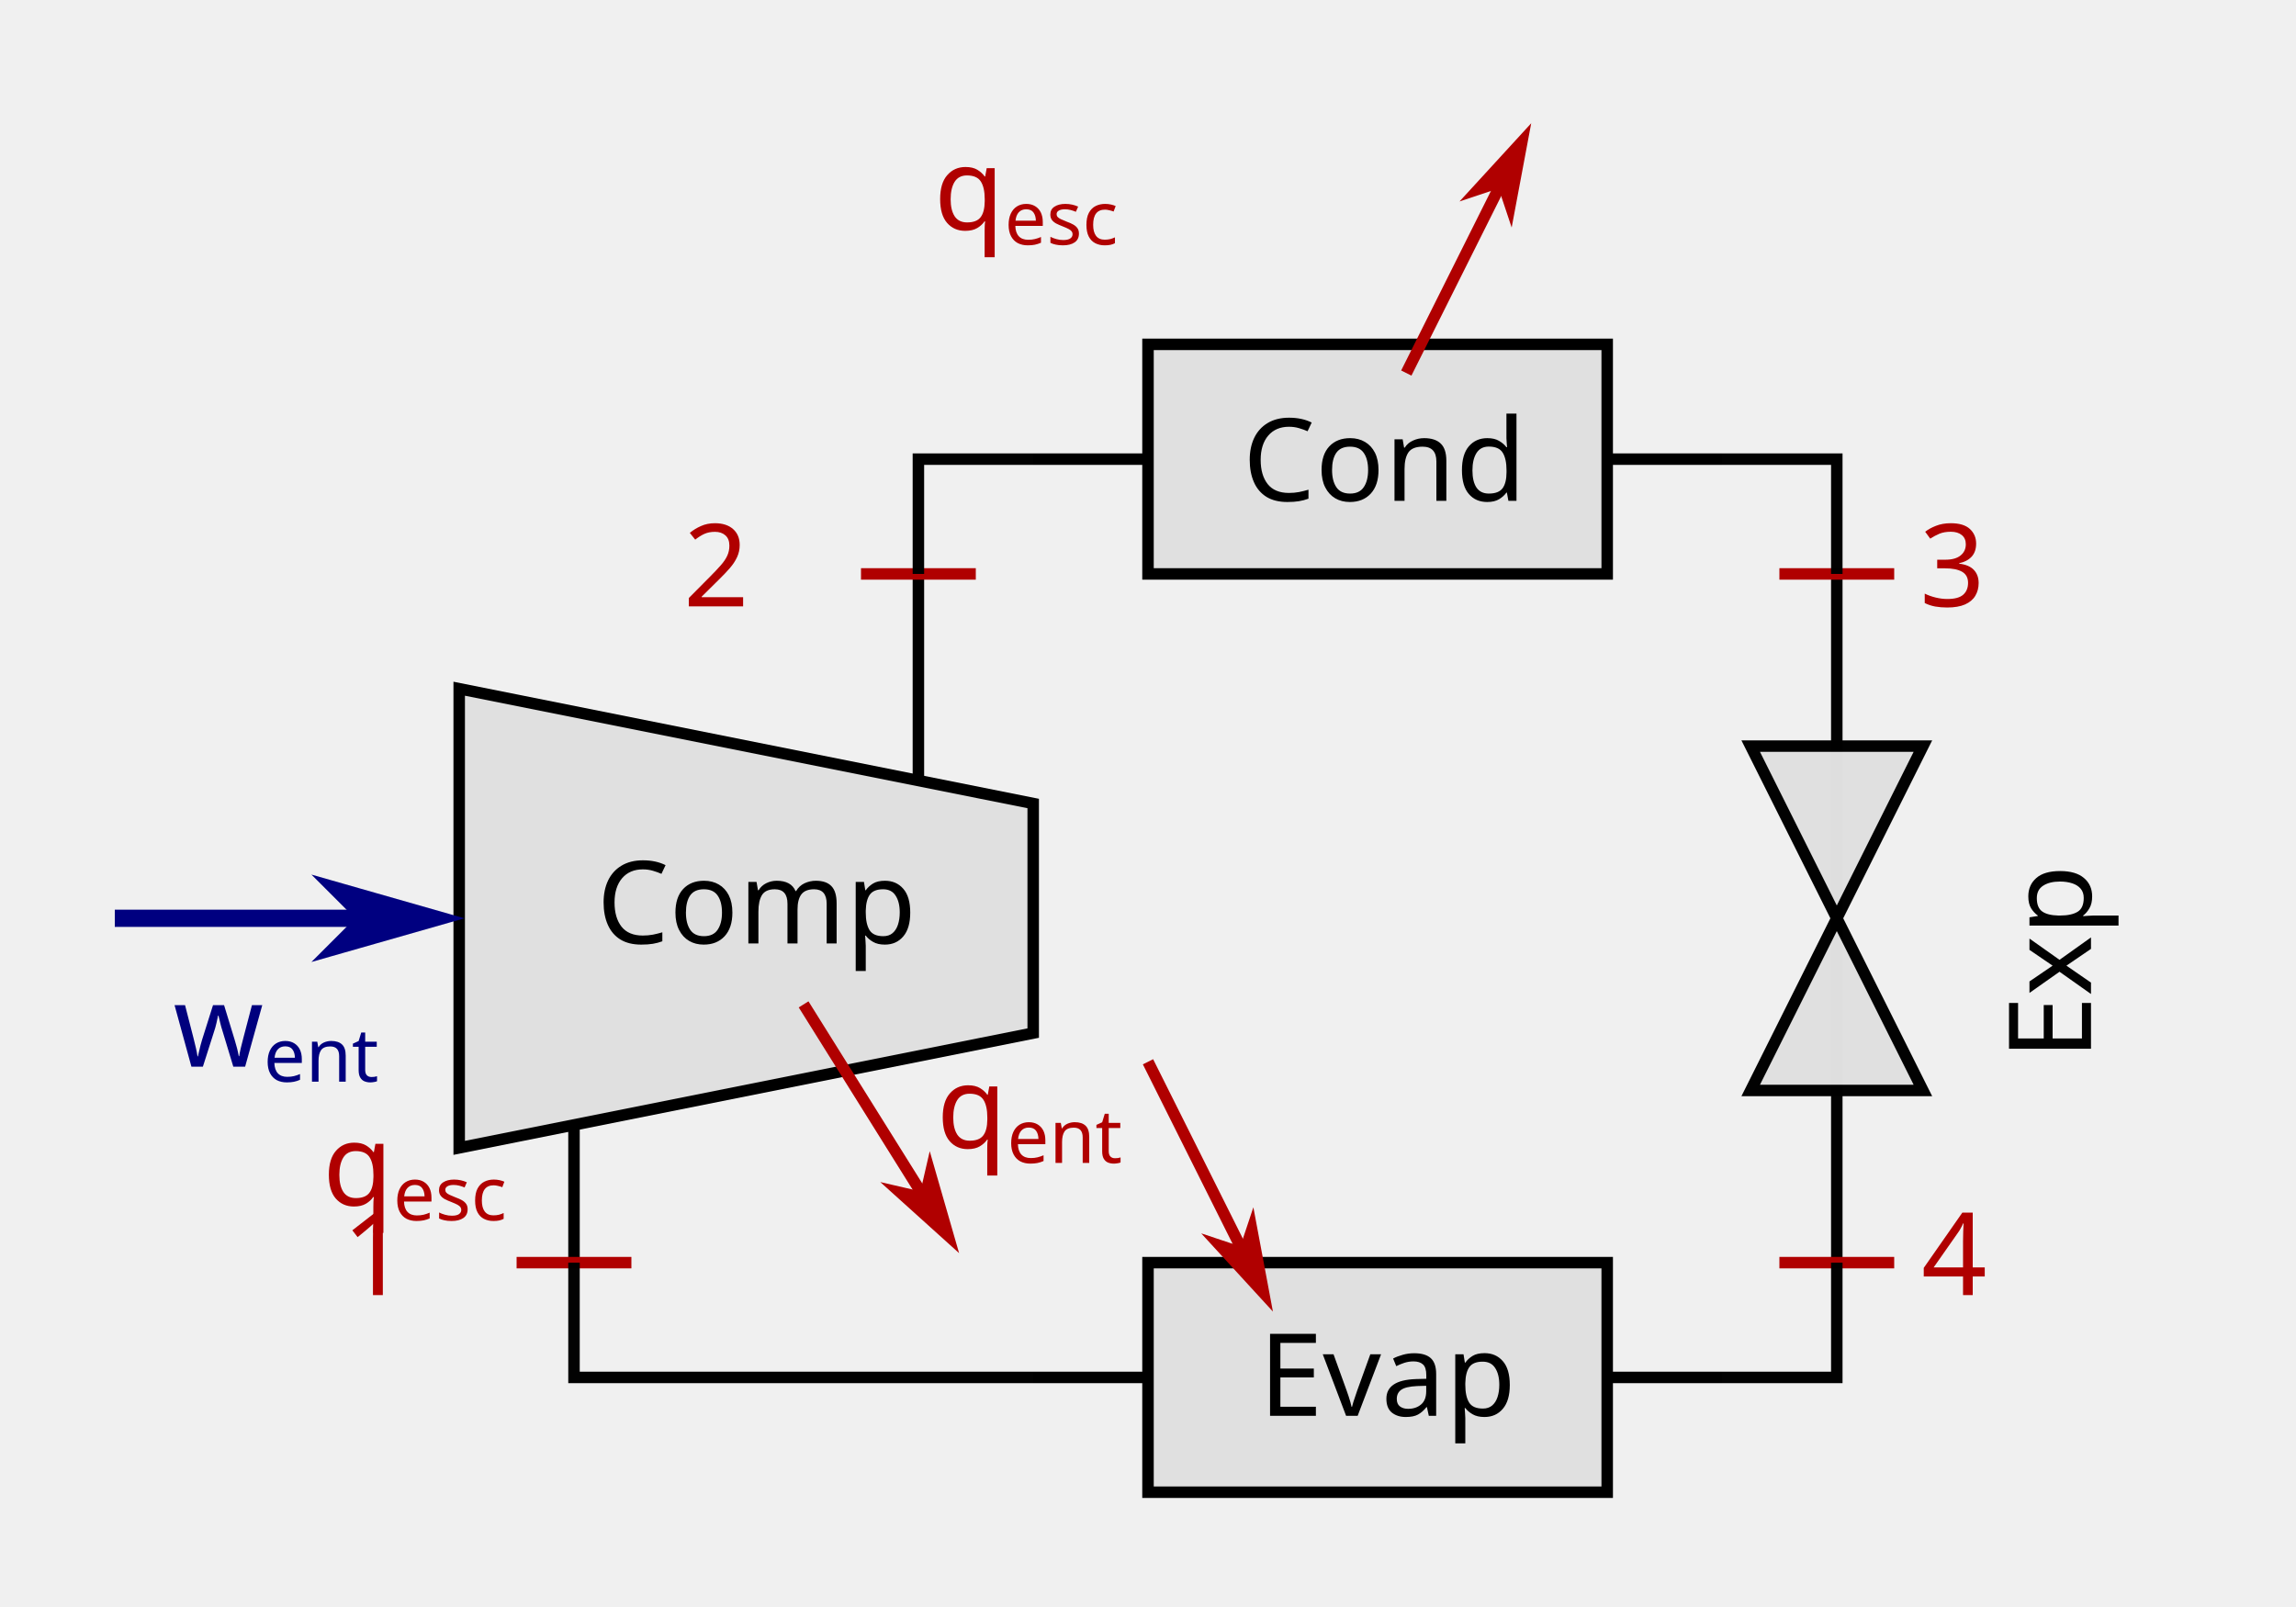
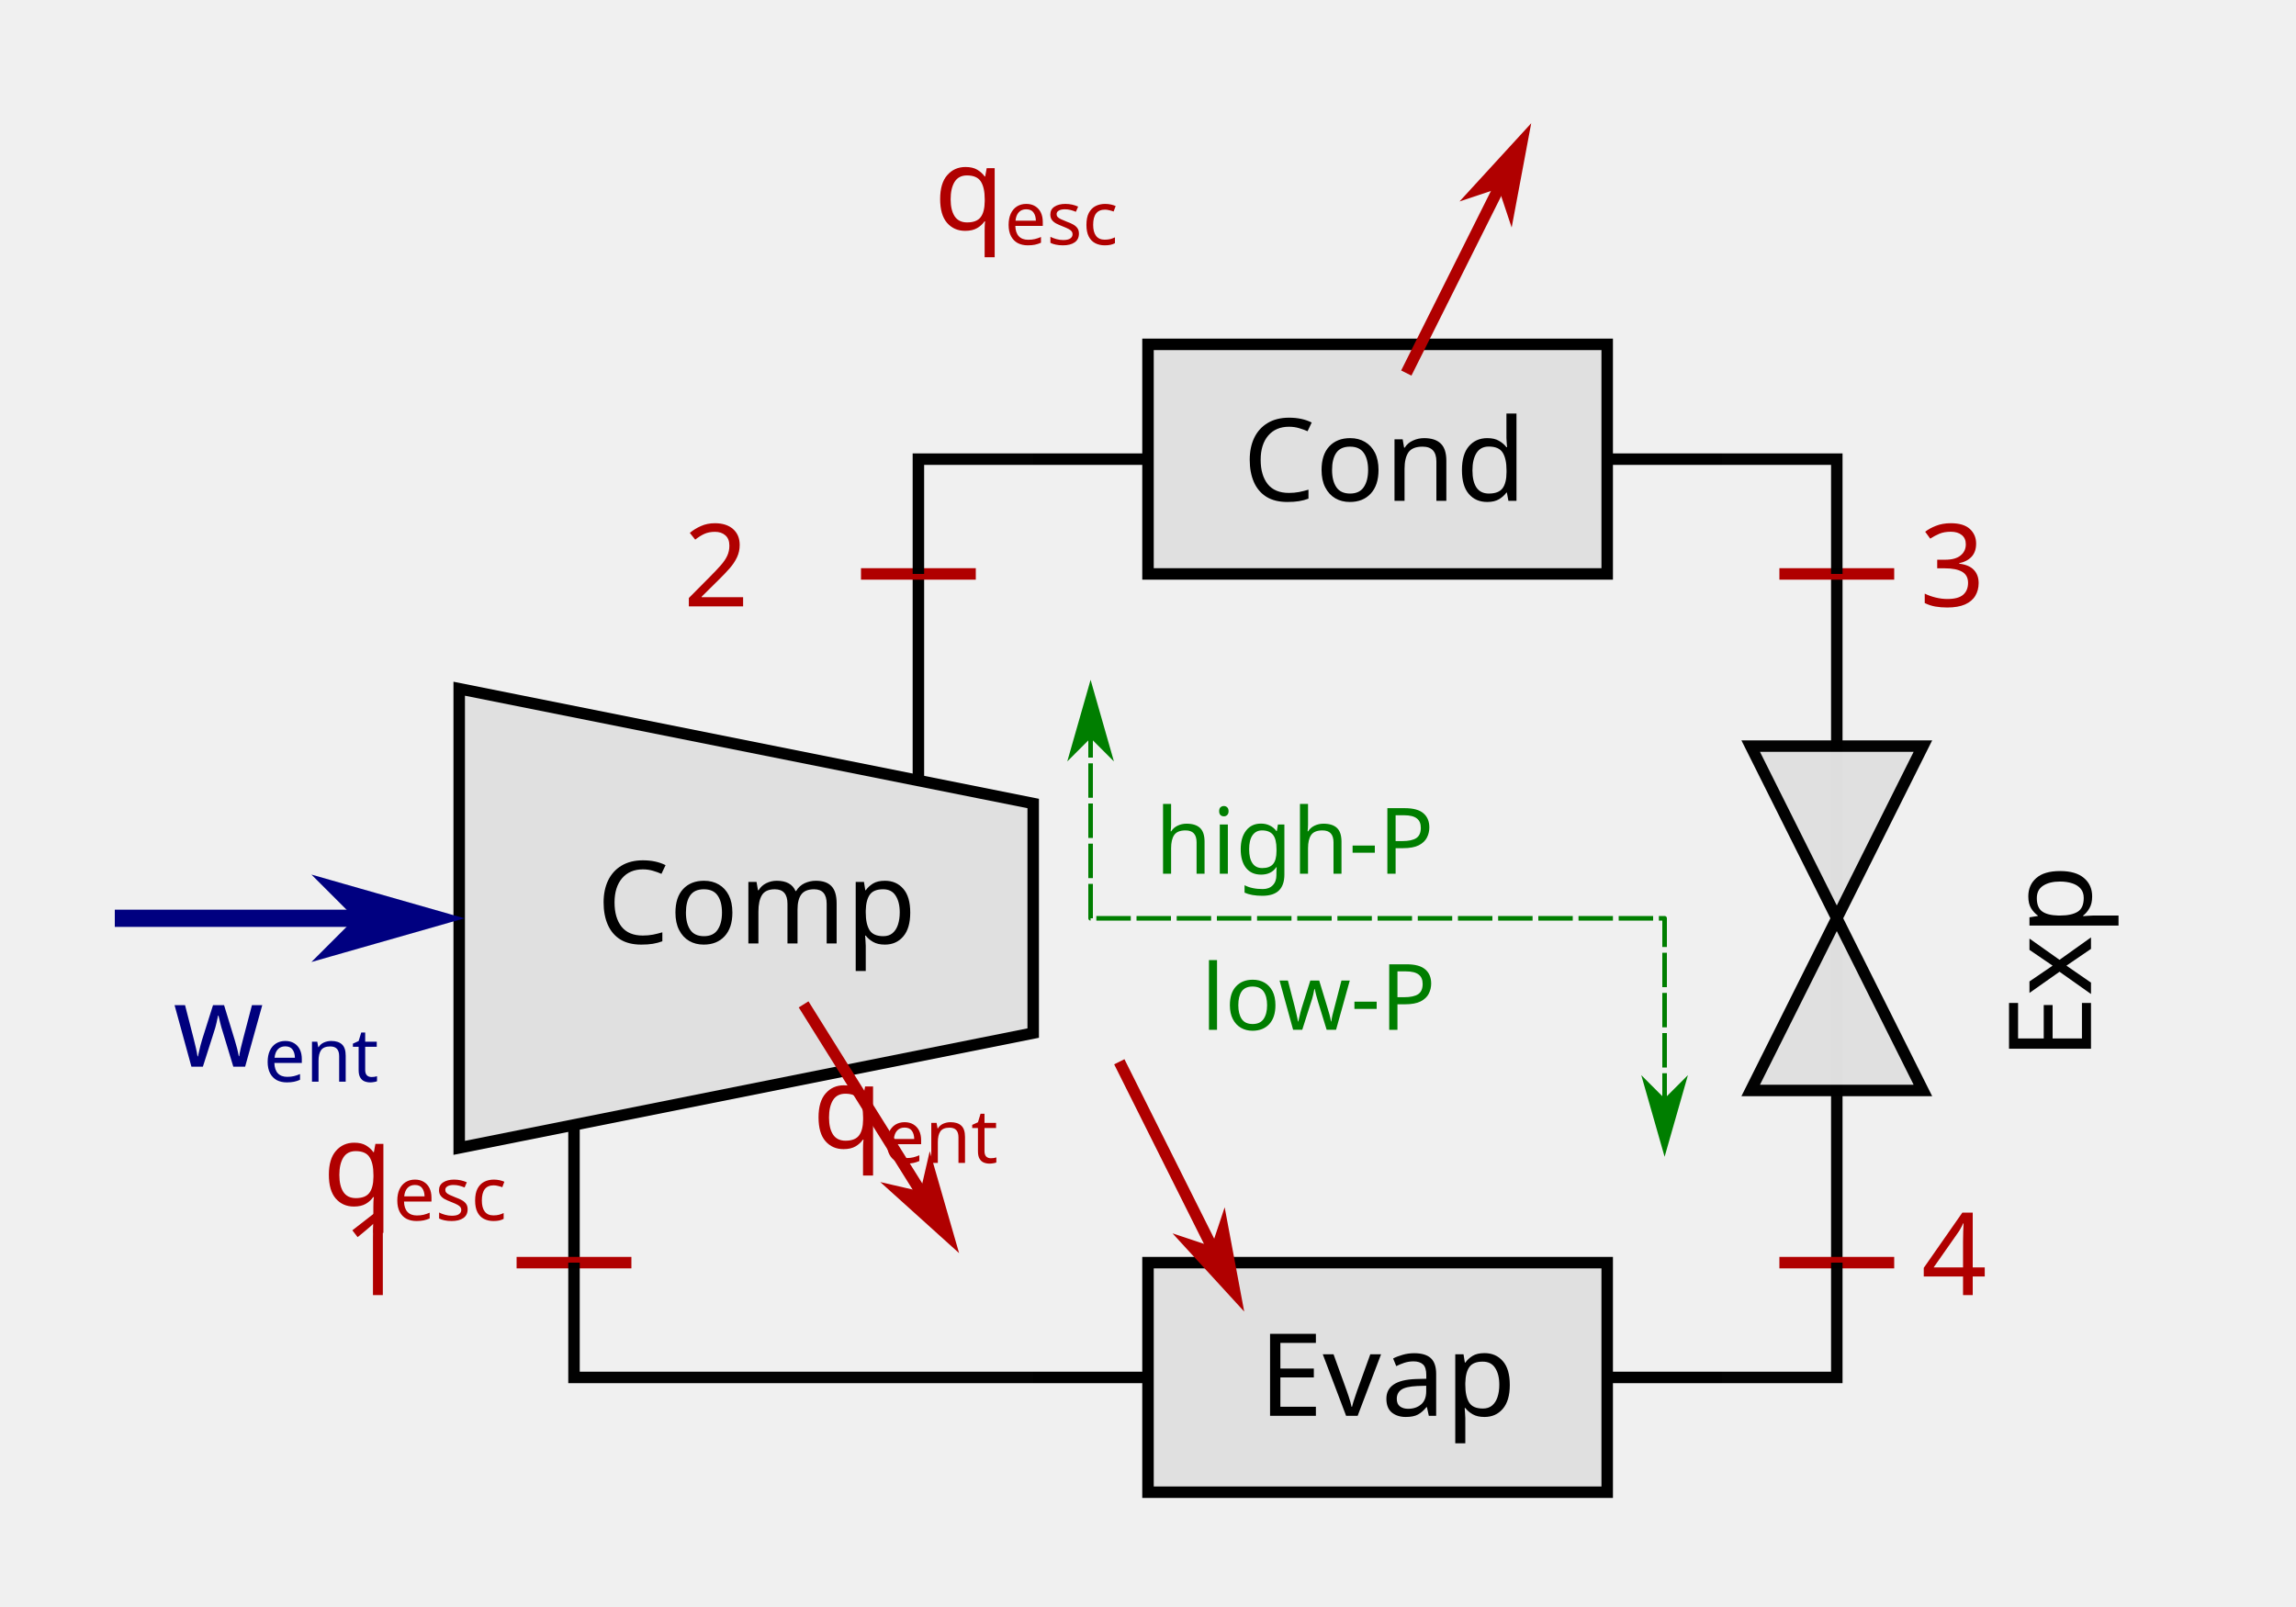
<svg xmlns="http://www.w3.org/2000/svg" width="400" height="280" viewBox="0 0 400 280" version="1.1" id="svg1097">
  <defs id="defs1091">
+     <marker style="overflow:visible" id="Arrow1Lstart" refX="0.0" refY="0.0" orient="auto">
+       <path transform="scale(0.8) translate(12.5,0)" style="fill-rule:evenodd;stroke:#007e00;stroke-width:1pt;stroke-opacity:1;fill:#007e00;fill-opacity:1" d="M 0.0,0.0 L 5.0,-5.0 L -12.5,0.0 L 5.0,5.0 L 0.0,0.0 z " id="path927" />
+     </marker>
+     <marker style="overflow:visible;" id="marker1235" refX="0.0" refY="0.0" orient="auto">
+       <path transform="scale(0.8) rotate(180) translate(12.5,0)" style="fill-rule:evenodd;stroke:#000000;stroke-width:1pt;stroke-opacity:1;fill:#ffffff;fill-opacity:0.2" d="M 0.0,0.0 L 5.0,-5.0 L -12.5,0.0 L 5.0,5.0 L 0.0,0.0 z " id="path1233" />
+     </marker>
+     <marker style="overflow:visible;" id="Arrow1Lend" refX="0.0" refY="0.0" orient="auto">
+       <path transform="scale(0.8) rotate(180) translate(12.5,0)" style="fill-rule:evenodd;stroke:#007e00;stroke-width:1pt;stroke-opacity:1;fill:#007e00;fill-opacity:1" d="M 0.0,0.0 L 5.0,-5.0 L -12.5,0.0 L 5.0,5.0 L 0.0,0.0 z " id="path930" />
+     </marker>
    <marker orient="auto" refY="0" refX="0" id="Arrow1Mend4-8" style="overflow:visible">
      <path id="path6032-34" d="M 0,0 5,-5 -12.5,0 5,5 Z" style="fill:#b00000;fill-rule:evenodd;stroke:#b00000;stroke-width:1pt" transform="matrix(-0.4,0,0,-0.4,-4,0)" />
    </marker>
    <marker orient="auto" refY="0" refX="0" id="Arrow1MendG-2" style="overflow:visible">
      <path id="path5557-2" d="M 0,0 5,-5 -12.5,0 5,5 Z" style="fill:#000080;fill-rule:evenodd;stroke:#000080;stroke-width:1pt" transform="matrix(-0.4,0,0,-0.4,-4,0)" />
    </marker>
    <marker style="overflow:visible" id="marker28674-3-2" refX="0" refY="0" orient="auto">
      <path transform="matrix(-0.4,0,0,-0.4,-4,0)" style="fill:#b00000;fill-opacity:1;fill-rule:evenodd;stroke:#b00000;stroke-width:1pt;stroke-opacity:1" d="M 0,0 5,-5 -12.5,0 5,5 Z" id="path28672-6-2" />
    </marker>
    <marker style="overflow:visible" id="marker28674-3-0" refX="0" refY="0" orient="auto">
      <path transform="matrix(-0.4,0,0,-0.4,-4,0)" style="fill:#b00000;fill-opacity:1;fill-rule:evenodd;stroke:#b00000;stroke-width:1pt;stroke-opacity:1" d="M 0,0 5,-5 -12.5,0 5,5 Z" id="path28672-6-5" />
    </marker>
    <marker orient="auto" refY="0" refX="0" id="Arrow1Mend4-8-9" style="overflow:visible">
      <path id="path6032-34-2" d="M 0,0 5,-5 -12.5,0 5,5 Z" style="fill:#b00000;fill-rule:evenodd;stroke:#b00000;stroke-width:1pt" transform="matrix(-0.4,0,0,-0.4,-4,0)" />
    </marker>
  </defs>
  <g id="layer1" transform="translate(0,-458.25)">
    <path id="path15573-4" d="m 100,618.25 v 60" style="color:#000000;display:inline;overflow:visible;visibility:visible;fill:#e0e0e0;fill-opacity:1;fill-rule:nonzero;stroke:#000000;stroke-width:2;stroke-linecap:butt;stroke-linejoin:miter;stroke-miterlimit:4;stroke-dasharray:none;stroke-dashoffset:0;stroke-opacity:1;marker:none;enable-background:accumulate" />
    <path id="path15575-5" d="M 160,618.25 V 558.25" style="color:#000000;display:inline;overflow:visible;visibility:visible;fill:#e0e0e0;fill-opacity:1;fill-rule:nonzero;stroke:#000000;stroke-width:2;stroke-linecap:butt;stroke-linejoin:miter;stroke-miterlimit:4;stroke-dasharray:none;stroke-dashoffset:0;stroke-opacity:1;marker:none;enable-background:accumulate" />
    <path id="path15571-17" d="m 180,638.25 -100,20 v -80 l 100,20 z" style="color:#000000;display:inline;overflow:visible;visibility:visible;fill:#e0e0e0;fill-opacity:1;fill-rule:nonzero;stroke:#000000;stroke-width:2;stroke-linecap:butt;stroke-linejoin:miter;stroke-miterlimit:4;stroke-dasharray:none;stroke-dashoffset:0;stroke-opacity:1;marker:none;enable-background:accumulate" />
    <path id="path15577-5" d="M 20,618.25 H 75" style="color:#000000;display:inline;overflow:visible;visibility:visible;fill:#e0e0e0;fill-opacity:1;fill-rule:nonzero;stroke:#000080;stroke-width:3;stroke-linecap:butt;stroke-linejoin:miter;stroke-miterlimit:4;stroke-dasharray:none;stroke-dashoffset:0;stroke-opacity:1;marker:none;marker-end:url(#Arrow1MendG-2);enable-background:accumulate" />
    <text xml:space="preserve" x="30.19" y="644.117" id="text15583-7" style="line-height:0%;display:inline;fill:#00007e;fill-opacity:1;stroke:none">
      <tspan id="tspan15581-1" x="30.19" y="644.117" style="font-style:normal;font-variant:normal;font-weight:normal;font-stretch:normal;font-size:20px;line-height:1.25;font-family:'SBL Greek';-inkscape-font-specification:'SBL Greek';fill:#00007e;fill-opacity:1;stroke:none">w<tspan style="font-size:65.001%;baseline-shift:sub;fill:#00007e;fill-opacity:1;stroke:none" id="tspan15579-6">ent</tspan>
      </tspan>
    </text>
    <text xml:space="preserve" style="font-style:normal;font-variant:normal;font-weight:normal;font-stretch:normal;line-height:0%;font-family:'SBL Greek';-inkscape-font-specification:'SBL Greek';text-align:start;letter-spacing:0px;word-spacing:0px;text-anchor:start;display:inline;fill:#000000;fill-opacity:1;stroke:none" x="103.936" y="622.635" id="text15589-9">
      <tspan id="tspan15587-8" x="103.936" y="622.635" style="font-size:20px;line-height:1.25">Comp</tspan>
    </text>
    <path id="path15601-7" d="M 170,558.25 H 150" style="color:#000000;display:inline;overflow:visible;visibility:visible;fill:#e0e0e0;fill-opacity:1;fill-rule:nonzero;stroke:#b00000;stroke-width:2;stroke-linecap:butt;stroke-linejoin:miter;stroke-miterlimit:4;stroke-dasharray:none;stroke-dashoffset:0;stroke-opacity:1;marker:none;enable-background:accumulate" />
    <text id="text15605-9" y="563.899" x="146.094" style="font-style:normal;font-variant:normal;font-weight:normal;font-stretch:normal;line-height:0%;font-family:'SBL Greek';-inkscape-font-specification:'SBL Greek';text-align:end;letter-spacing:0px;word-spacing:0px;text-anchor:end;display:inline;fill:#b00000;fill-opacity:1;stroke:none" xml:space="preserve">
      <tspan style="font-size:20px;line-height:1.25" y="563.899" x="146.094" id="tspan15603-86">2</tspan>
    </text>
    <path id="path15609-0-8" d="M 110,678.25 H 90" style="color:#000000;display:inline;overflow:visible;visibility:visible;fill:#e0e0e0;fill-opacity:1;fill-rule:nonzero;stroke:#b00000;stroke-width:2;stroke-linecap:butt;stroke-linejoin:miter;stroke-miterlimit:4;stroke-dasharray:none;stroke-dashoffset:0;stroke-opacity:1;marker:none;enable-background:accumulate" />
    <text id="text15613-3-4" y="683.899" x="86.641" style="font-style:normal;font-variant:normal;font-weight:normal;font-stretch:normal;line-height:0%;font-family:'SBL Greek';-inkscape-font-specification:'SBL Greek';text-align:end;letter-spacing:0px;word-spacing:0px;text-anchor:end;display:inline;fill:#b00000;fill-opacity:1;stroke:none" xml:space="preserve">
      <tspan style="font-size:20px;line-height:1.25" y="683.899" x="86.641" id="tspan15611-7-8">1</tspan>
    </text>
    <text xml:space="preserve" style="font-style:normal;font-variant:normal;font-weight:normal;font-stretch:normal;line-height:0%;font-family:'SBL Greek';-inkscape-font-specification:'SBL Greek';text-align:end;letter-spacing:0px;word-spacing:0px;text-anchor:end;display:inline;fill:#b00000;fill-opacity:1;stroke:none" x="246.797" y="498.269" id="text4337-2">
      <tspan id="tspan4335-9" x="246.797" y="498.269" style="font-size:20px;line-height:1.25">q<tspan style="font-size:65.001%;baseline-shift:sub;fill:#b00000;fill-opacity:1" id="tspan4333-02">esc</tspan>
      </tspan>
    </text>
    <path style="color:#000000;display:inline;overflow:visible;visibility:visible;fill:#e0e0e0;fill-opacity:1;fill-rule:nonzero;stroke:#000000;stroke-width:2;stroke-linecap:butt;stroke-linejoin:miter;stroke-miterlimit:4;stroke-dasharray:none;stroke-dashoffset:0;stroke-opacity:1;marker:none;enable-background:accumulate" d="m 200,518.25 v 40 h 80 v -40 z" id="path4309-8" />
    <path id="path4331-0" d="m 245,523.25 20,-40" style="color:#000000;display:inline;overflow:visible;visibility:visible;fill:#b00000;fill-opacity:1;fill-rule:nonzero;stroke:#b00000;stroke-width:2;stroke-linecap:butt;stroke-linejoin:miter;stroke-miterlimit:4;stroke-dasharray:none;stroke-dashoffset:0;stroke-opacity:1;marker:none;marker-end:url(#marker28674-3-2);enable-background:accumulate" />
    <path style="color:#000000;display:inline;overflow:visible;visibility:visible;fill:#e0e0e0;fill-opacity:1;fill-rule:nonzero;stroke:#000000;stroke-width:2;stroke-linecap:butt;stroke-linejoin:miter;stroke-miterlimit:4;stroke-dasharray:none;stroke-dashoffset:0;stroke-opacity:1;marker:none;enable-background:accumulate" d="m 180,538.25 h 20" id="path4325-9" />
    <path style="color:#000000;display:inline;overflow:visible;visibility:visible;fill:#e0e0e0;fill-opacity:1;fill-rule:nonzero;stroke:#000000;stroke-width:2;stroke-linecap:butt;stroke-linejoin:miter;stroke-miterlimit:4;stroke-dasharray:none;stroke-dashoffset:0;stroke-opacity:1;marker:none;enable-background:accumulate" d="m 280,538.25 h 20" id="path4327-1" />
-     <text transform="scale(0.9999965,1.000004)" xml:space="preserve" style="font-style:normal;font-variant:normal;font-weight:normal;font-stretch:normal;font-size:12px;line-height:0%;font-family:'SBL Greek';-inkscape-font-specification:'SBL Greek';text-align:start;letter-spacing:0px;word-spacing:0px;text-anchor:start;display:inline;fill:#000000;fill-opacity:1;stroke:none;stroke-width:1" x="216.502" y="545.514" id="text3902-9-1-9">
+     <text transform="scale(0.9999965)" xml:space="preserve" style="font-style:normal;font-variant:normal;font-weight:normal;font-stretch:normal;font-size:12px;line-height:0%;font-family:'SBL Greek';-inkscape-font-specification:'SBL Greek';text-align:start;letter-spacing:0px;word-spacing:0px;text-anchor:start;display:inline;fill:#000000;fill-opacity:1;stroke:none;stroke-width:1" x="216.502" y="545.514" id="text3902-9-1-9">
      <tspan id="tspan3900-4-2-9" x="216.502" y="545.514" style="font-size:20px;line-height:1.25;stroke-width:1">Cond</tspan>
    </text>
    <path id="path7101" d="m 320,678.25 v -120" style="color:#000000;display:inline;overflow:visible;visibility:visible;opacity:0.99;fill:#e0e0e0;fill-opacity:1;fill-rule:nonzero;stroke:#000000;stroke-width:2;stroke-linecap:butt;stroke-linejoin:miter;stroke-miterlimit:4;stroke-dasharray:none;stroke-dashoffset:0;stroke-opacity:1;marker:none;enable-background:accumulate" />
    <path id="path7105" d="m 335,648.25 -30,-60 h 30 l -30,60 z" style="color:#000000;display:inline;overflow:visible;visibility:visible;opacity:0.99;fill:#e0e0e0;fill-opacity:1;fill-rule:nonzero;stroke:#000000;stroke-width:2;stroke-linecap:butt;stroke-linejoin:miter;stroke-miterlimit:4;stroke-dasharray:none;stroke-dashoffset:0;stroke-opacity:1;marker:none;enable-background:accumulate" />
    <text xml:space="preserve" style="font-style:normal;font-variant:normal;font-weight:normal;font-stretch:normal;line-height:0%;font-family:'SBL Greek';-inkscape-font-specification:'SBL Greek';text-align:center;letter-spacing:0px;word-spacing:0px;text-anchor:middle;display:inline;opacity:0.99;fill:#000000;fill-opacity:1;stroke:none" x="-618.121" y="364.287" id="text7099-9" transform="rotate(-90)">
      <tspan x="-618.121" y="364.287" id="tspan7097-8" style="font-size:20px;line-height:1.25">Exp</tspan>
    </text>
    <path id="path15601-0" d="m 330,558.25 h -20" style="color:#000000;display:inline;overflow:visible;visibility:visible;fill:#e0e0e0;fill-opacity:1;fill-rule:nonzero;stroke:#b00000;stroke-width:2;stroke-linecap:butt;stroke-linejoin:miter;stroke-miterlimit:4;stroke-dasharray:none;stroke-dashoffset:0;stroke-opacity:1;marker:none;enable-background:accumulate" />
    <text id="text15605-4" y="563.899" x="334.414" style="font-style:normal;font-variant:normal;font-weight:normal;font-stretch:normal;line-height:0%;font-family:'SBL Greek';-inkscape-font-specification:'SBL Greek';text-align:end;letter-spacing:0px;word-spacing:0px;text-anchor:end;display:inline;fill:#b00000;fill-opacity:1;stroke:none" xml:space="preserve">
      <tspan style="font-size:20px;line-height:1.25;text-align:start;text-anchor:start" y="563.899" x="334.414" id="tspan15603-0">3</tspan>
    </text>
    <path id="path15601-0-3" d="m 330,678.25 h -20" style="color:#000000;display:inline;overflow:visible;visibility:visible;fill:#e0e0e0;fill-opacity:1;fill-rule:nonzero;stroke:#b00000;stroke-width:2;stroke-linecap:butt;stroke-linejoin:miter;stroke-miterlimit:4;stroke-dasharray:none;stroke-dashoffset:0;stroke-opacity:1;marker:none;enable-background:accumulate" />
    <text id="text15605-4-6" y="683.899" x="334.727" style="font-style:normal;font-variant:normal;font-weight:normal;font-stretch:normal;line-height:0%;font-family:'SBL Greek';-inkscape-font-specification:'SBL Greek';text-align:end;letter-spacing:0px;word-spacing:0px;text-anchor:end;display:inline;fill:#b00000;fill-opacity:1;stroke:none" xml:space="preserve">
      <tspan style="font-size:20px;line-height:1.25;text-align:start;text-anchor:start" y="683.899" x="334.727" id="tspan15603-0-7">4</tspan>
    </text>
-     <text xml:space="preserve" style="font-style:normal;font-variant:normal;font-weight:normal;font-stretch:normal;line-height:0%;font-family:'SBL Greek';-inkscape-font-specification:'SBL Greek';text-align:end;letter-spacing:0px;word-spacing:0px;text-anchor:end;display:inline;fill:#b00000;fill-opacity:1;stroke:none" x="247.508" y="658.269" id="text4337-67">
-       <tspan id="tspan4335-7" x="247.508" y="658.269" style="font-size:20px;line-height:1.25">q<tspan style="font-size:65.001%;baseline-shift:sub;fill:#b00000;fill-opacity:1" id="tspan4333-4">ent</tspan>
-       </tspan>
-     </text>
    <path style="color:#000000;display:inline;overflow:visible;visibility:visible;fill:#e0e0e0;fill-opacity:1;fill-rule:nonzero;stroke:#000000;stroke-width:2;stroke-linecap:butt;stroke-linejoin:miter;stroke-miterlimit:4;stroke-dasharray:none;stroke-dashoffset:0;stroke-opacity:1;marker:none;enable-background:accumulate" d="m 200,678.25 v 40 h 80 v -40 z" id="path4309-0" />
-     <path id="path4331-5" d="m 200,643.25 20,40" style="color:#000000;display:inline;overflow:visible;visibility:visible;fill:#b00000;fill-opacity:1;fill-rule:nonzero;stroke:#b00000;stroke-width:2;stroke-linecap:butt;stroke-linejoin:miter;stroke-miterlimit:4;stroke-dasharray:none;stroke-dashoffset:0;stroke-opacity:1;marker:none;marker-end:url(#marker28674-3-0);enable-background:accumulate" />
+     <g id="g1603" transform="matrix(1.000003,0,0,1,-5.000674,0)" style="stroke-width:1">
+       <text xml:space="preserve" style="font-style:normal;font-variant:normal;font-weight:normal;font-stretch:normal;line-height:0%;font-family:'SBL Greek';-inkscape-font-specification:'SBL Greek';text-align:end;letter-spacing:0px;word-spacing:0px;text-anchor:end;display:inline;fill:#b00000;fill-opacity:1;stroke:none;stroke-width:1" x="247.508" y="658.269" id="text4337-67">
+         <tspan id="tspan4335-7" x="247.508" y="658.269" style="font-size:20px;line-height:1.25;stroke-width:1">q<tspan style="font-size:65.001%;baseline-shift:sub;fill:#b00000;fill-opacity:1;stroke-width:1" id="tspan4333-4">ent</tspan>
+         </tspan>
+       </text>
+       <path id="path4331-5" d="m 200,643.25 20,40" style="color:#000000;display:inline;overflow:visible;visibility:visible;fill:#b00000;fill-opacity:1;fill-rule:nonzero;stroke:#b00000;stroke-width:2;stroke-linecap:butt;stroke-linejoin:miter;stroke-miterlimit:4;stroke-dasharray:none;stroke-dashoffset:0;stroke-opacity:1;marker:none;marker-end:url(#marker28674-3-0);enable-background:accumulate" />
+     </g>
    <path style="color:#000000;display:inline;overflow:visible;visibility:visible;fill:#e0e0e0;fill-opacity:1;fill-rule:nonzero;stroke:#000000;stroke-width:2;stroke-linecap:butt;stroke-linejoin:miter;stroke-miterlimit:4;stroke-dasharray:none;stroke-dashoffset:0;stroke-opacity:1;marker:none;enable-background:accumulate" d="m 180,698.25 h 20" id="path4325-8" />
    <path style="color:#000000;display:inline;overflow:visible;visibility:visible;fill:#e0e0e0;fill-opacity:1;fill-rule:nonzero;stroke:#000000;stroke-width:2;stroke-linecap:butt;stroke-linejoin:miter;stroke-miterlimit:4;stroke-dasharray:none;stroke-dashoffset:0;stroke-opacity:1;marker:none;enable-background:accumulate" d="m 280,698.25 h 20" id="path4327-2" />
-     <text transform="scale(0.9999965,1.000004)" xml:space="preserve" style="font-style:normal;font-variant:normal;font-weight:normal;font-stretch:normal;font-size:12px;line-height:0%;font-family:'SBL Greek';-inkscape-font-specification:'SBL Greek';text-align:start;letter-spacing:0px;word-spacing:0px;text-anchor:start;display:inline;fill:#000000;fill-opacity:1;stroke:none;stroke-width:1" x="219.33" y="704.937" id="text3902-9-1-96">
+     <text transform="scale(0.9999965)" xml:space="preserve" style="font-style:normal;font-variant:normal;font-weight:normal;font-stretch:normal;font-size:12px;line-height:0%;font-family:'SBL Greek';-inkscape-font-specification:'SBL Greek';text-align:start;letter-spacing:0px;word-spacing:0px;text-anchor:start;display:inline;fill:#000000;fill-opacity:1;stroke:none;stroke-width:1" x="219.33" y="704.937" id="text3902-9-1-96">
      <tspan id="tspan3900-4-2-0" x="219.33" y="704.937" style="font-size:20px;line-height:1.25;stroke-width:1">Evap</tspan>
    </text>
    <path style="opacity:0.99;vector-effect:none;fill:none;fill-opacity:1;stroke:#000000;stroke-width:2;stroke-linecap:butt;stroke-linejoin:miter;stroke-miterlimit:4;stroke-dasharray:none;stroke-dashoffset:0;stroke-opacity:1;marker:none" d="m 160,558.25 v -20 h 20" id="path4767" />
    <path style="opacity:0.99;vector-effect:none;fill:none;fill-opacity:1;stroke:#000000;stroke-width:2;stroke-linecap:butt;stroke-linejoin:miter;stroke-miterlimit:4;stroke-dasharray:none;stroke-dashoffset:0;stroke-opacity:1;marker:none" d="m 300,538.25 h 20 v 20" id="path4769" />
    <path style="opacity:0.99;vector-effect:none;fill:none;fill-opacity:1;stroke:#000000;stroke-width:2;stroke-linecap:butt;stroke-linejoin:miter;stroke-miterlimit:4;stroke-dasharray:none;stroke-dashoffset:0;stroke-opacity:1;marker:none" d="m 320,678.25 v 20 h -20" id="path4771" />
    <path style="opacity:0.99;vector-effect:none;fill:none;fill-opacity:1;stroke:#000000;stroke-width:2;stroke-linecap:butt;stroke-linejoin:miter;stroke-miterlimit:4;stroke-dasharray:none;stroke-dashoffset:0;stroke-opacity:1;marker:none" d="m 180,698.25 h -80 v -20" id="path4773" />
    <path style="color:#000000;display:inline;overflow:visible;visibility:visible;fill:#e0e0e0;fill-opacity:1;fill-rule:nonzero;stroke:#b00000;stroke-width:2;stroke-linecap:butt;stroke-linejoin:miter;stroke-miterlimit:4;stroke-dasharray:none;stroke-dashoffset:0;stroke-opacity:1;marker:none;marker-end:url(#Arrow1Mend4-8-9);enable-background:accumulate" d="m 140,633.25 25,40" id="path15591-1" />
-     <text id="text15597-3" y="668.272" x="140.298" style="font-style:normal;font-variant:normal;font-weight:normal;font-stretch:normal;font-size:12px;line-height:0%;font-family:'SBL Greek';-inkscape-font-specification:'SBL Greek';text-align:end;letter-spacing:0px;word-spacing:0px;text-anchor:end;display:inline;fill:#b00000;fill-opacity:1;stroke:none;stroke-width:1" xml:space="preserve" transform="scale(1.000004,0.9999956)">
+     <text id="text15597-3" y="668.272" x="140.298" style="font-style:normal;font-variant:normal;font-weight:normal;font-stretch:normal;font-size:12px;line-height:0%;font-family:'SBL Greek';-inkscape-font-specification:'SBL Greek';text-align:end;letter-spacing:0px;word-spacing:0px;text-anchor:end;display:inline;fill:#b00000;fill-opacity:1;stroke:none;stroke-width:1" xml:space="preserve" transform="scale(1.000004)">
      <tspan style="font-size:20px;line-height:1.25;stroke-width:1" y="668.272" x="140.298" id="tspan15595-3">q<tspan id="tspan15593-3" style="font-size:13px;baseline-shift:sub;fill:#b00000;fill-opacity:1;stroke-width:1">esc</tspan>
      </tspan>
    </text>
+     <path style="fill:none;fill-opacity:0.2;stroke-width:0.8;stroke-linejoin:round;stroke-miterlimit:4;stroke-dasharray:6,1;stroke:#007e00;stroke-opacity:1;stroke-dashoffset:0;marker-end:url(#Arrow1Lend);marker-start:url(#Arrow1Lstart)" d="M 290,200 V 160 H 190 v -40" id="path925" transform="translate(0,458.25)" />
+     <text xml:space="preserve" style="font-size:16px;line-height:1.7;font-family:'SBL BibLit';-inkscape-font-specification:'SBL BibLit';text-align:center;text-anchor:middle;fill:none;fill-opacity:0.2;stroke:#000000;stroke-width:1;stroke-linejoin:round;stroke-miterlimit:4;stroke-dasharray:6, 6;stroke-dashoffset:0;stroke-opacity:1" x="240" y="160" id="text1637" transform="translate(0.1074219,450.4859)">
+       <tspan id="tspan1635" x="240" y="160" style="font-size:16px;fill:#007e00;fill-opacity:1;stroke:none">high-P</tspan>
+       <tspan x="240" y="187.2" id="tspan1639" style="font-size:16px;fill:#007e00;fill-opacity:1;stroke:none">low-P</tspan>
+     </text>
  </g>
</svg>
